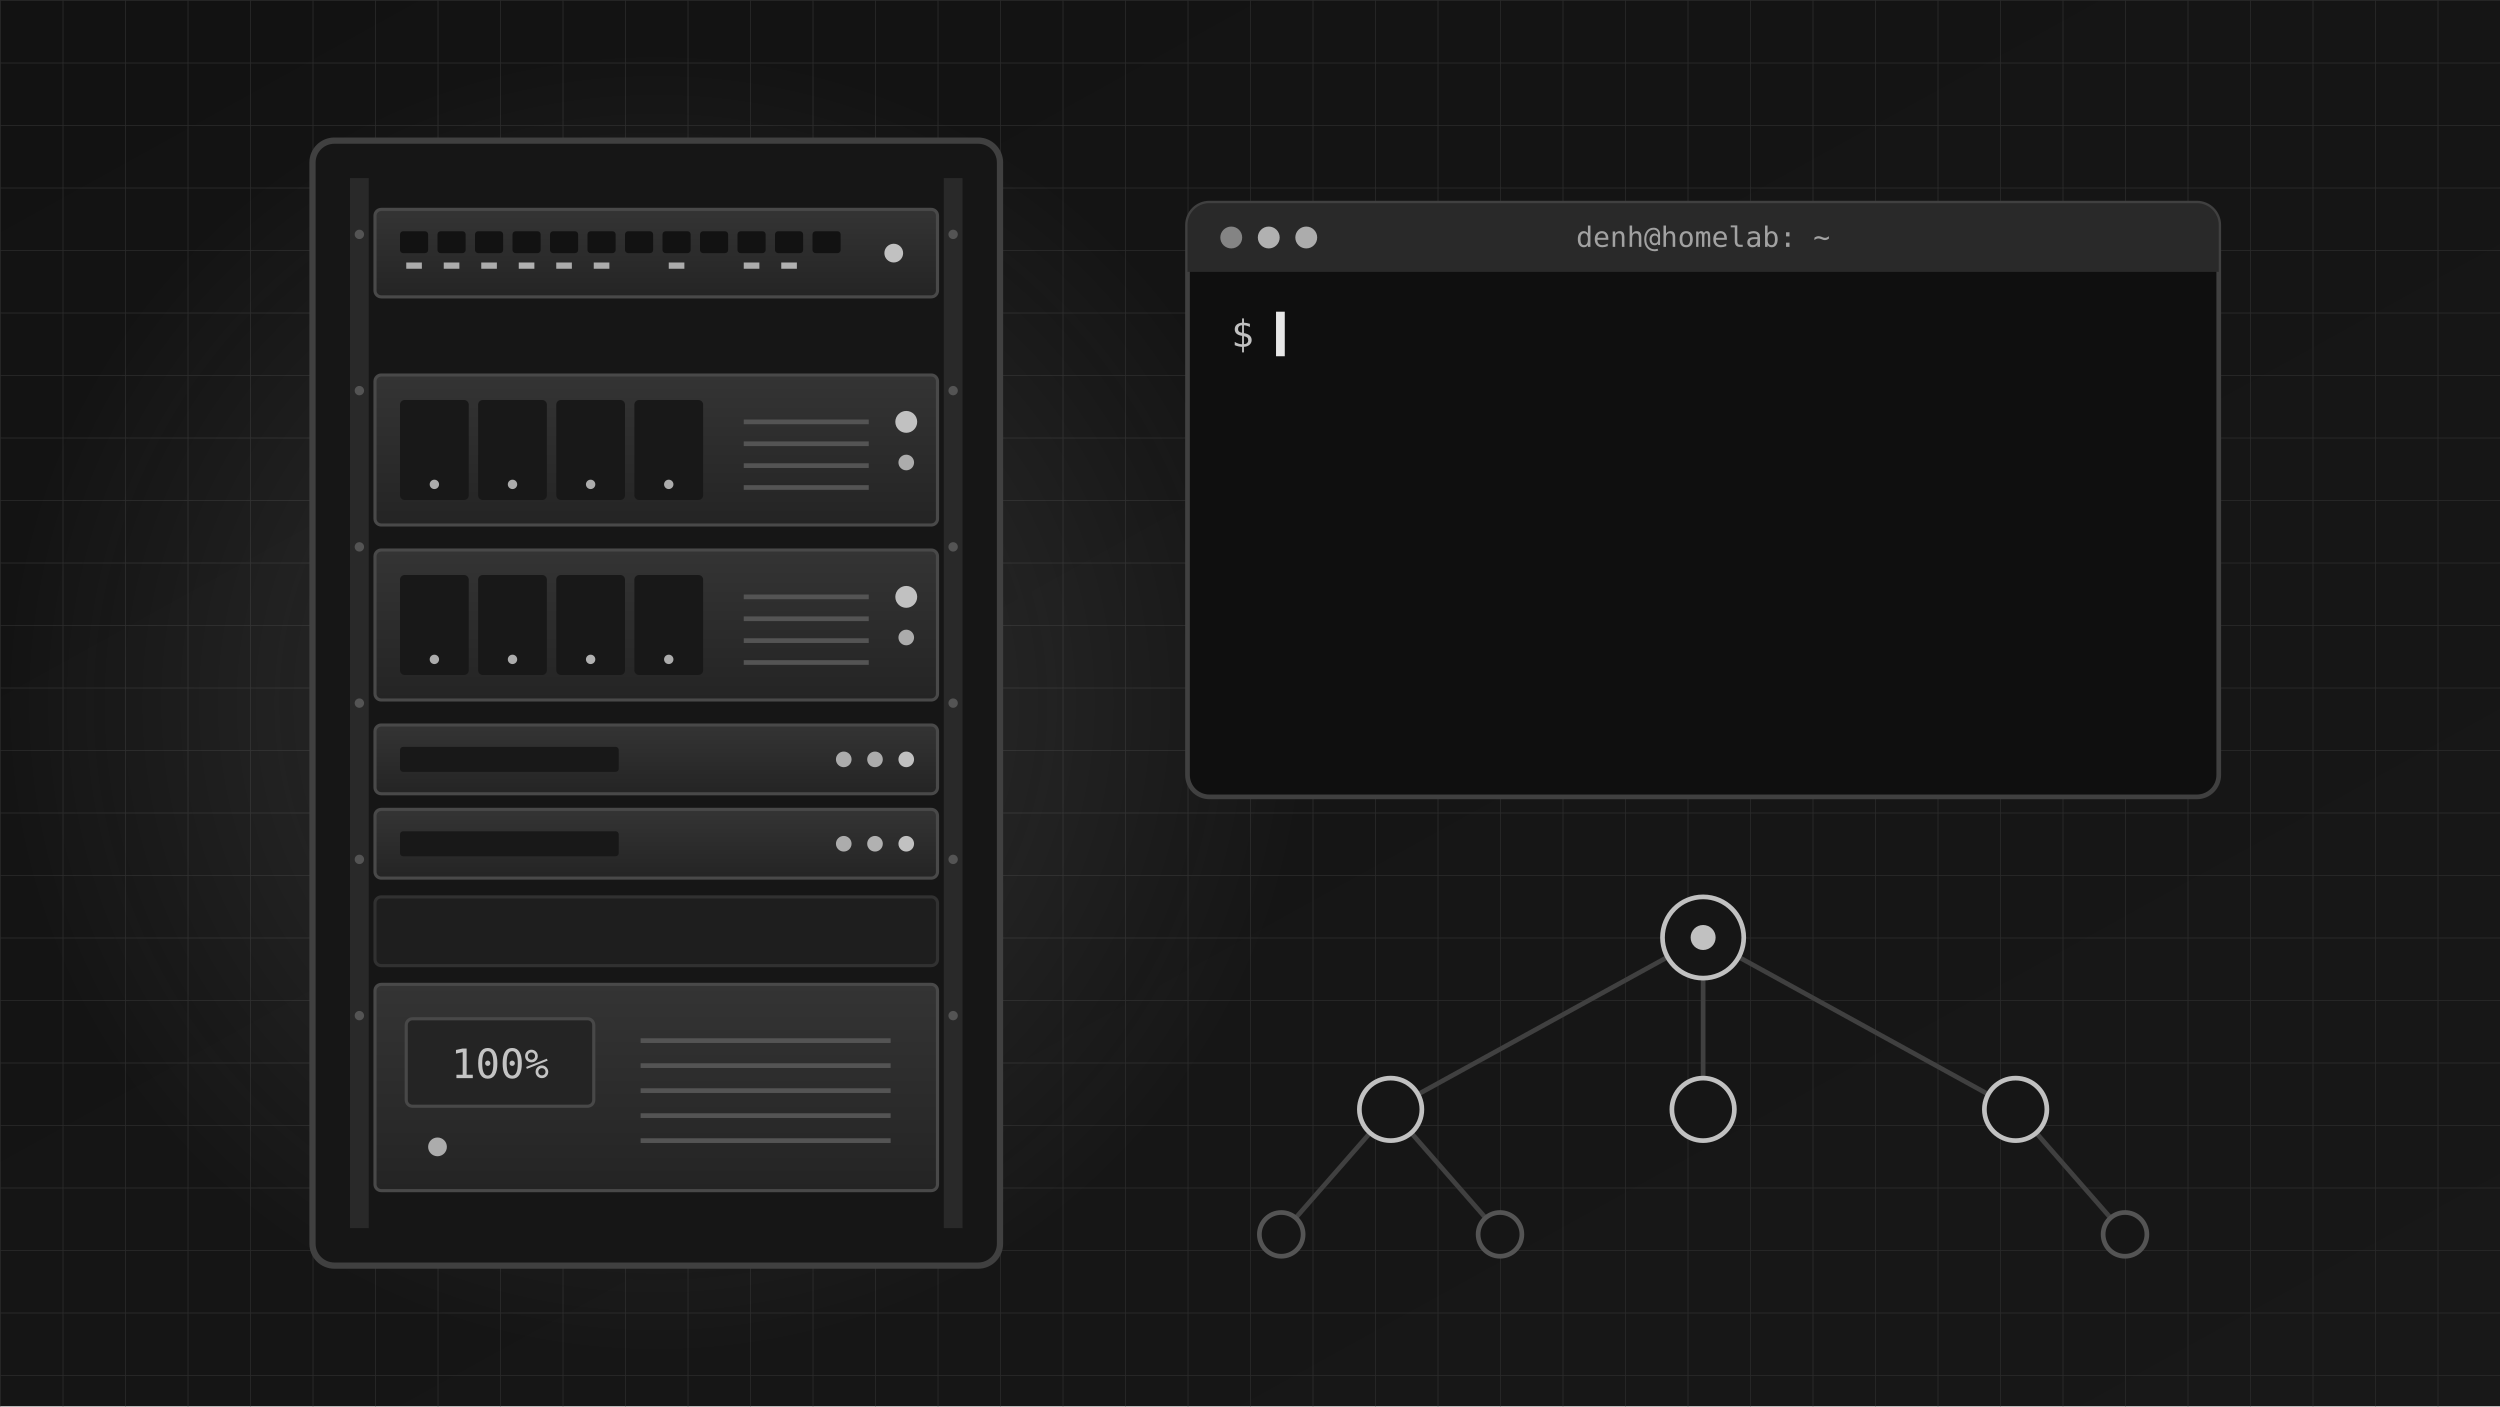
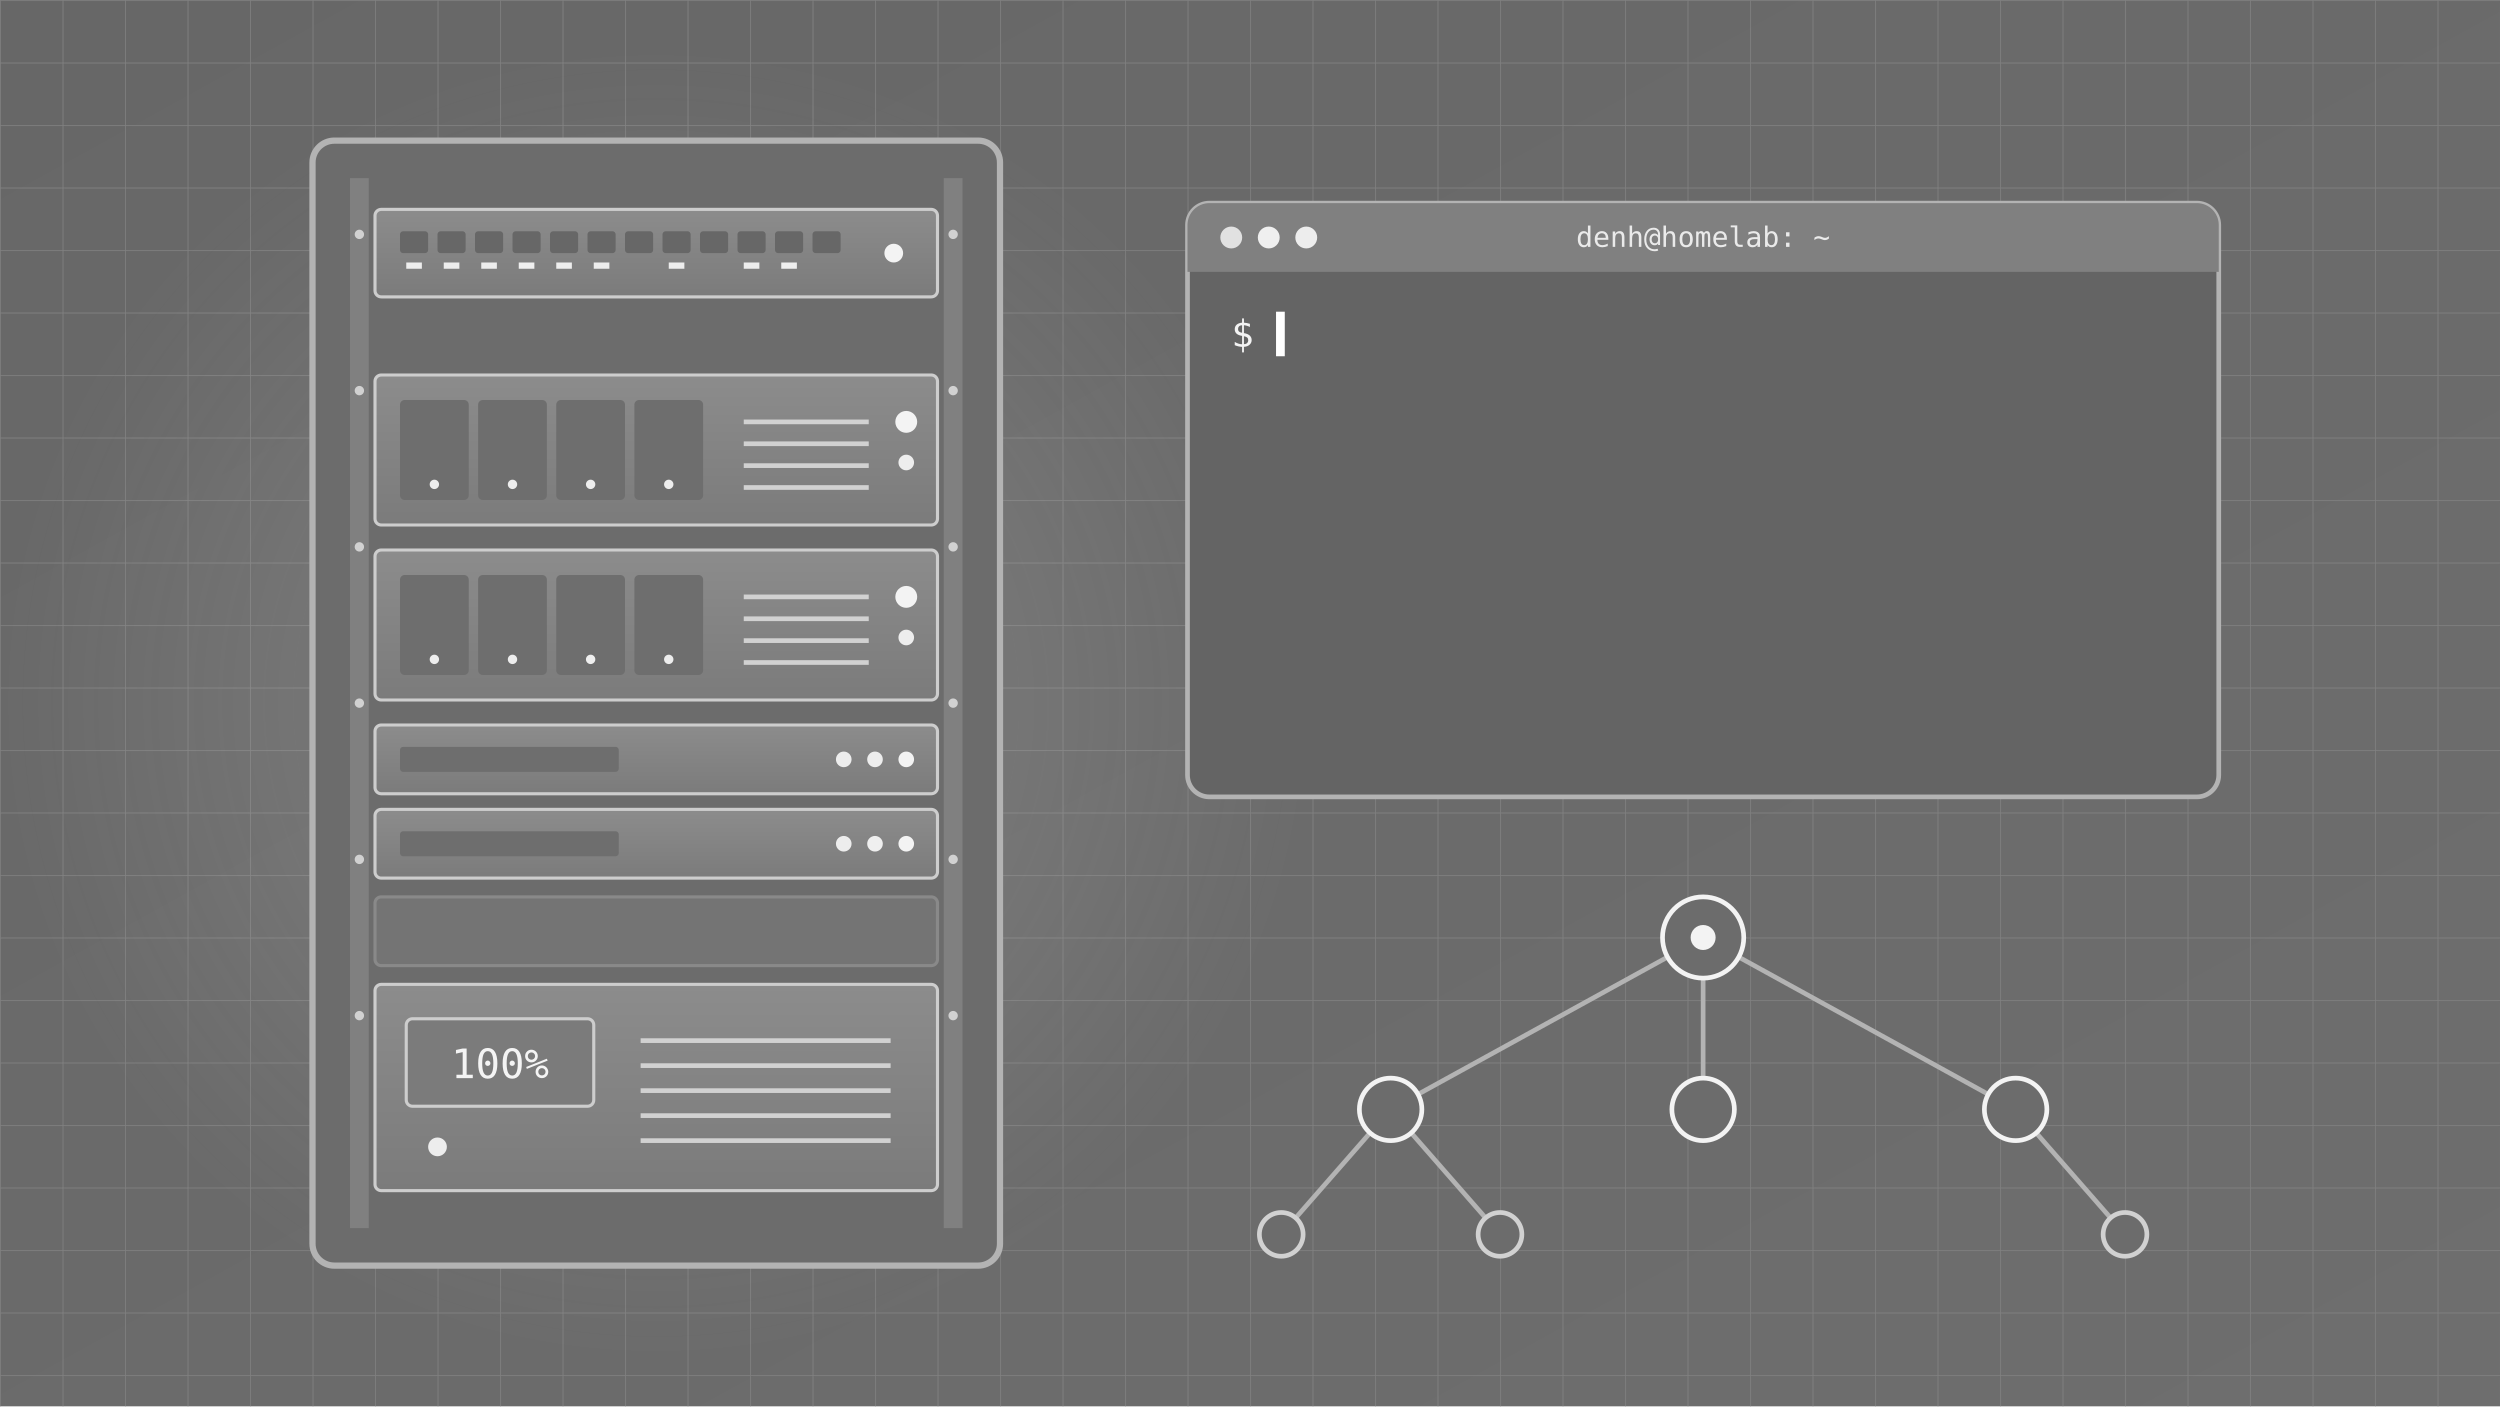
<svg xmlns="http://www.w3.org/2000/svg" viewBox="0 0 1600 900" width="1600" height="900">
  <defs>
    <linearGradient id="bg" x1="0" y1="0" x2="1" y2="1">
-       <stop offset="0" stop-color="#121212" />
-       <stop offset="1" stop-color="#181818" />
+       <stop offset="0" stop-color="#676767" />
+       <stop offset="1" stop-color="#6e6e6e" />
    </linearGradient>
    <pattern id="grid" width="40" height="40" patternUnits="userSpaceOnUse">
-       <path d="M40 0H0V40" fill="none" stroke="#2a2a2a" stroke-width="1" />
+       <path d="M40 0H0V40" fill="none" stroke="#818181" stroke-width="1" />
    </pattern>
    <radialGradient id="glow" cx="0.5" cy="0.5" r="0.5">
-       <stop offset="0" stop-color="#c1c1c1" stop-opacity="0.18" />
-       <stop offset="1" stop-color="#c1c1c1" stop-opacity="0" />
+       <stop offset="0" stop-color="#f3f3f3" stop-opacity="0.18" />
+       <stop offset="1" stop-color="#f3f3f3" stop-opacity="0" />
    </radialGradient>
    <linearGradient id="unit" x1="0" y1="0" x2="0" y2="1">
-       <stop offset="0" stop-color="#343434" />
-       <stop offset="1" stop-color="#242424" />
+       <stop offset="0" stop-color="#8c8c8c" />
+       <stop offset="1" stop-color="#7b7b7b" />
    </linearGradient>
  </defs>
  <rect width="1600" height="900" fill="url(#bg)" />
  <rect width="1600" height="900" fill="url(#grid)" />
  <ellipse cx="420" cy="450" rx="420" ry="420" fill="url(#glow)" />
  <g transform="translate(200 90)">
-     <rect width="440" height="720" rx="14" fill="#161616" stroke="#404040" stroke-width="4" />
-     <rect x="24" y="24" width="12" height="672" fill="#292929" />
-     <rect x="404" y="24" width="12" height="672" fill="#292929" />
-     <g fill="#545454">
+     <rect width="440" height="720" rx="14" fill="#6c6c6c" stroke="#b3b3b3" stroke-width="4" />
+     <rect x="24" y="24" width="12" height="672" fill="#808080" />
+     <rect x="404" y="24" width="12" height="672" fill="#808080" />
+     <g fill="#d1d1d1">
      <circle cx="30" cy="60" r="3" />
      <circle cx="30" cy="160" r="3" />
      <circle cx="30" cy="260" r="3" />
      <circle cx="30" cy="360" r="3" />
      <circle cx="30" cy="460" r="3" />
      <circle cx="30" cy="560" r="3" />
      <circle cx="410" cy="60" r="3" />
      <circle cx="410" cy="160" r="3" />
      <circle cx="410" cy="260" r="3" />
      <circle cx="410" cy="360" r="3" />
      <circle cx="410" cy="460" r="3" />
      <circle cx="410" cy="560" r="3" />
    </g>
    <g transform="translate(40 44)">
-       <rect width="360" height="56" rx="4" fill="url(#unit)" stroke="#494949" stroke-width="2" />
-       <g fill="#121212">
+       <rect width="360" height="56" rx="4" fill="url(#unit)" stroke="#cdcdcd" stroke-width="2" />
+       <g fill="#676767">
        <rect x="16" y="14" width="18" height="14" rx="2" />
        <rect x="40" y="14" width="18" height="14" rx="2" />
        <rect x="64" y="14" width="18" height="14" rx="2" />
        <rect x="88" y="14" width="18" height="14" rx="2" />
        <rect x="112" y="14" width="18" height="14" rx="2" />
        <rect x="136" y="14" width="18" height="14" rx="2" />
        <rect x="160" y="14" width="18" height="14" rx="2" />
        <rect x="184" y="14" width="18" height="14" rx="2" />
        <rect x="208" y="14" width="18" height="14" rx="2" />
        <rect x="232" y="14" width="18" height="14" rx="2" />
        <rect x="256" y="14" width="18" height="14" rx="2" />
        <rect x="280" y="14" width="18" height="14" rx="2" />
      </g>
-       <g fill="#acacac">
+       <g fill="#ededed">
        <rect x="20" y="34" width="10" height="4" />
        <rect x="44" y="34" width="10" height="4" />
        <rect x="68" y="34" width="10" height="4" />
        <rect x="116" y="34" width="10" height="4" />
        <rect x="140" y="34" width="10" height="4" />
        <rect x="188" y="34" width="10" height="4" />
        <rect x="236" y="34" width="10" height="4" />
      </g>
-       <g fill="#b1b1b1">
+       <g fill="#efefef">
        <rect x="92" y="34" width="10" height="4" />
        <rect x="260" y="34" width="10" height="4" />
      </g>
-       <circle cx="332" cy="28" r="6" fill="#c1c1c1" />
+       <circle cx="332" cy="28" r="6" fill="#f3f3f3" />
    </g>
    <g transform="translate(40 150)">
-       <rect width="360" height="96" rx="4" fill="url(#unit)" stroke="#494949" stroke-width="2" />
-       <g fill="#181818">
+       <rect width="360" height="96" rx="4" fill="url(#unit)" stroke="#cdcdcd" stroke-width="2" />
+       <g fill="#6e6e6e">
        <rect x="16" y="16" width="44" height="64" rx="3" />
        <rect x="66" y="16" width="44" height="64" rx="3" />
        <rect x="116" y="16" width="44" height="64" rx="3" />
        <rect x="166" y="16" width="44" height="64" rx="3" />
      </g>
-       <g fill="#acacac">
+       <g fill="#ededed">
        <circle cx="38" cy="70" r="3" />
        <circle cx="88" cy="70" r="3" />
        <circle cx="138" cy="70" r="3" />
        <circle cx="188" cy="70" r="3" />
      </g>
-       <g stroke="#545454" stroke-width="3">
+       <g stroke="#d1d1d1" stroke-width="3">
        <path d="M236 30H316M236 44H316M236 58H316M236 72H316" />
      </g>
-       <circle cx="340" cy="30" r="7" fill="#c1c1c1" />
-       <circle cx="340" cy="56" r="5" fill="#acacac" />
+       <circle cx="340" cy="30" r="7" fill="#f3f3f3" />
+       <circle cx="340" cy="56" r="5" fill="#ededed" />
    </g>
    <g transform="translate(40 262)">
-       <rect width="360" height="96" rx="4" fill="url(#unit)" stroke="#494949" stroke-width="2" />
-       <g fill="#181818">
+       <rect width="360" height="96" rx="4" fill="url(#unit)" stroke="#cdcdcd" stroke-width="2" />
+       <g fill="#6e6e6e">
        <rect x="16" y="16" width="44" height="64" rx="3" />
        <rect x="66" y="16" width="44" height="64" rx="3" />
        <rect x="116" y="16" width="44" height="64" rx="3" />
        <rect x="166" y="16" width="44" height="64" rx="3" />
      </g>
-       <g fill="#acacac">
+       <g fill="#ededed">
        <circle cx="38" cy="70" r="3" />
        <circle cx="88" cy="70" r="3" />
        <circle cx="188" cy="70" r="3" />
      </g>
-       <circle cx="138" cy="70" r="3" fill="#b1b1b1" />
-       <g stroke="#545454" stroke-width="3">
+       <circle cx="138" cy="70" r="3" fill="#efefef" />
+       <g stroke="#d1d1d1" stroke-width="3">
        <path d="M236 30H316M236 44H316M236 58H316M236 72H316" />
      </g>
-       <circle cx="340" cy="30" r="7" fill="#c1c1c1" />
-       <circle cx="340" cy="56" r="5" fill="#acacac" />
+       <circle cx="340" cy="30" r="7" fill="#f3f3f3" />
+       <circle cx="340" cy="56" r="5" fill="#ededed" />
    </g>
    <g transform="translate(40 374)">
-       <rect width="360" height="44" rx="4" fill="url(#unit)" stroke="#494949" stroke-width="2" />
-       <rect x="16" y="14" width="140" height="16" rx="2" fill="#181818" />
-       <circle cx="300" cy="22" r="5" fill="#acacac" />
-       <circle cx="320" cy="22" r="5" fill="#acacac" />
-       <circle cx="340" cy="22" r="5" fill="#c1c1c1" />
+       <rect width="360" height="44" rx="4" fill="url(#unit)" stroke="#cdcdcd" stroke-width="2" />
+       <rect x="16" y="14" width="140" height="16" rx="2" fill="#6e6e6e" />
+       <circle cx="300" cy="22" r="5" fill="#ededed" />
+       <circle cx="320" cy="22" r="5" fill="#ededed" />
+       <circle cx="340" cy="22" r="5" fill="#f3f3f3" />
    </g>
    <g transform="translate(40 428)">
-       <rect width="360" height="44" rx="4" fill="url(#unit)" stroke="#494949" stroke-width="2" />
-       <rect x="16" y="14" width="140" height="16" rx="2" fill="#181818" />
-       <circle cx="300" cy="22" r="5" fill="#acacac" />
-       <circle cx="320" cy="22" r="5" fill="#b1b1b1" />
-       <circle cx="340" cy="22" r="5" fill="#c1c1c1" />
+       <rect width="360" height="44" rx="4" fill="url(#unit)" stroke="#cdcdcd" stroke-width="2" />
+       <rect x="16" y="14" width="140" height="16" rx="2" fill="#6e6e6e" />
+       <circle cx="300" cy="22" r="5" fill="#ededed" />
+       <circle cx="320" cy="22" r="5" fill="#efefef" />
+       <circle cx="340" cy="22" r="5" fill="#f3f3f3" />
    </g>
-     <rect x="40" y="484" width="360" height="44" rx="4" fill="#1e1e1e" stroke="#313131" stroke-width="2" />
+     <rect x="40" y="484" width="360" height="44" rx="4" fill="#747474" stroke="#898989" stroke-width="2" />
    <g transform="translate(40 540)">
-       <rect width="360" height="132" rx="4" fill="url(#unit)" stroke="#494949" stroke-width="2" />
-       <rect x="20" y="22" width="120" height="56" rx="4" fill="#242424" stroke="#484848" stroke-width="2" />
-       <text x="80" y="60" text-anchor="middle" font-family="ui-monospace, Menlo, Consolas, monospace" font-size="26" fill="#c4c4c4">100%</text>
-       <g stroke="#545454" stroke-width="3">
+       <rect width="360" height="132" rx="4" fill="url(#unit)" stroke="#cdcdcd" stroke-width="2" />
+       <rect x="20" y="22" width="120" height="56" rx="4" fill="#7b7b7b" stroke="#cdcdcd" stroke-width="2" />
+       <text x="80" y="60" text-anchor="middle" font-family="ui-monospace, Menlo, Consolas, monospace" font-size="26" fill="#f4f4f4">100%</text>
+       <g stroke="#d1d1d1" stroke-width="3">
        <path d="M170 36H330M170 52H330M170 68H330M170 84H330M170 100H330" />
      </g>
-       <circle cx="40" cy="104" r="6" fill="#acacac" />
+       <circle cx="40" cy="104" r="6" fill="#ededed" />
    </g>
  </g>
  <g transform="translate(760 130)">
-     <rect width="660" height="380" rx="14" fill="#0f0f0f" stroke="#404040" stroke-width="3" />
-     <path d="M0 14a14 14 0 0 1 14-14h632a14 14 0 0 1 14 14v30H0Z" fill="#292929" />
-     <circle cx="28" cy="22" r="7" fill="#848484" />
-     <circle cx="52" cy="22" r="7" fill="#b1b1b1" />
-     <circle cx="76" cy="22" r="7" fill="#acacac" />
-     <text x="330" y="28" text-anchor="middle" font-family="ui-monospace, Menlo, Consolas, monospace" font-size="18" fill="#a2a2a2">denh@homelab: ~</text>
-     <text x="28" y="92" font-family="ui-monospace, Menlo, Consolas, monospace" font-size="24" fill="#c1c1c1">$ <tspan fill="#e7e7e7">▍</tspan>
+     <rect width="660" height="380" rx="14" fill="#646464" stroke="#b3b3b3" stroke-width="3" />
+     <path d="M0 14a14 14 0 0 1 14-14h632a14 14 0 0 1 14 14v30H0Z" fill="#808080" />
+     <circle cx="28" cy="22" r="7" fill="#e1e1e1" />
+     <circle cx="52" cy="22" r="7" fill="#efefef" />
+     <circle cx="76" cy="22" r="7" fill="#ededed" />
+     <text x="330" y="28" text-anchor="middle" font-family="ui-monospace, Menlo, Consolas, monospace" font-size="18" fill="#eaeaea">denh@homelab: ~</text>
+     <text x="28" y="92" font-family="ui-monospace, Menlo, Consolas, monospace" font-size="24" fill="#f3f3f3">$ <tspan fill="#ffffff">▍</tspan>
    </text>
  </g>
  <g transform="translate(760 560)">
-     <g stroke="#404040" stroke-width="3" fill="none">
+     <g stroke="#b3b3b3" stroke-width="3" fill="none">
      <path d="M330 40 L130 150 M330 40 L330 150 M330 40 L530 150 M130 150 L60 230 M130 150 L200 230 M530 150 L600 230" />
    </g>
-     <g stroke="#c1c1c1" stroke-width="3" fill="#161616">
+     <g stroke="#f3f3f3" stroke-width="3" fill="#6c6c6c">
      <circle cx="330" cy="40" r="26" />
      <circle cx="130" cy="150" r="20" />
      <circle cx="330" cy="150" r="20" />
      <circle cx="530" cy="150" r="20" />
    </g>
-     <g stroke="#545454" stroke-width="3" fill="#161616">
+     <g stroke="#d1d1d1" stroke-width="3" fill="#6c6c6c">
      <circle cx="60" cy="230" r="14" />
      <circle cx="200" cy="230" r="14" />
      <circle cx="600" cy="230" r="14" />
    </g>
-     <circle cx="330" cy="40" r="8" fill="#c1c1c1" />
+     <circle cx="330" cy="40" r="8" fill="#f3f3f3" />
  </g>
</svg>
